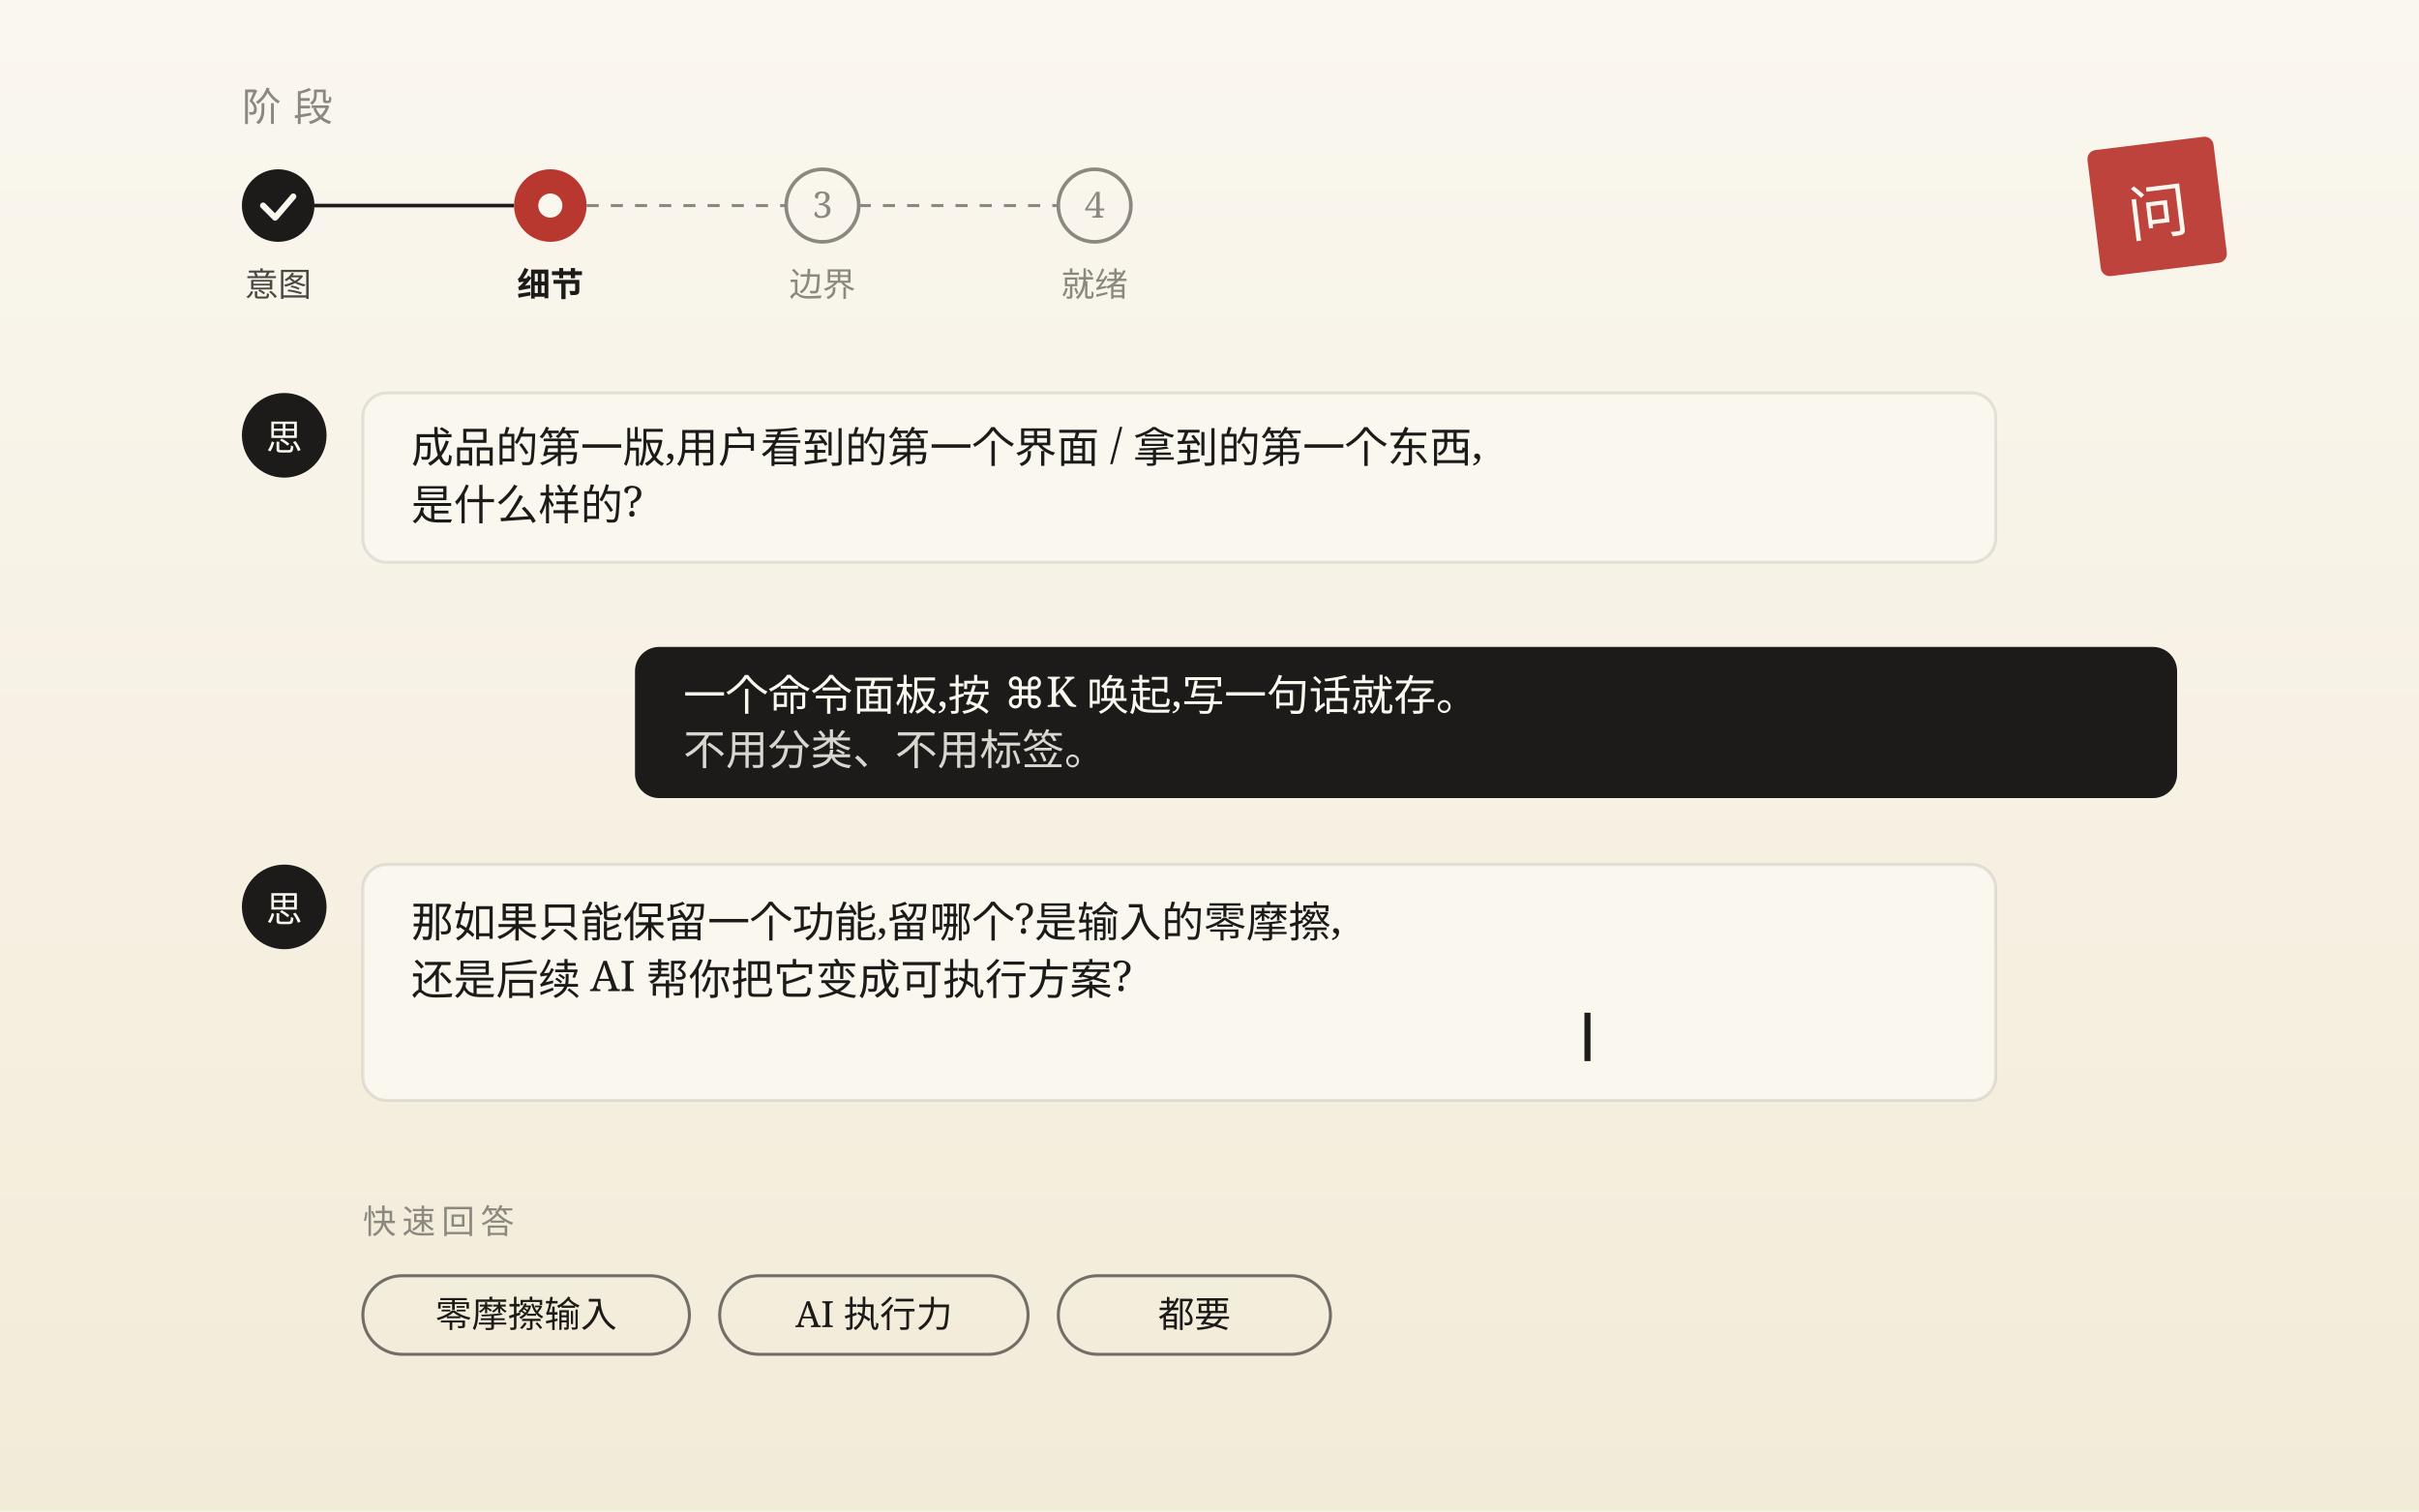
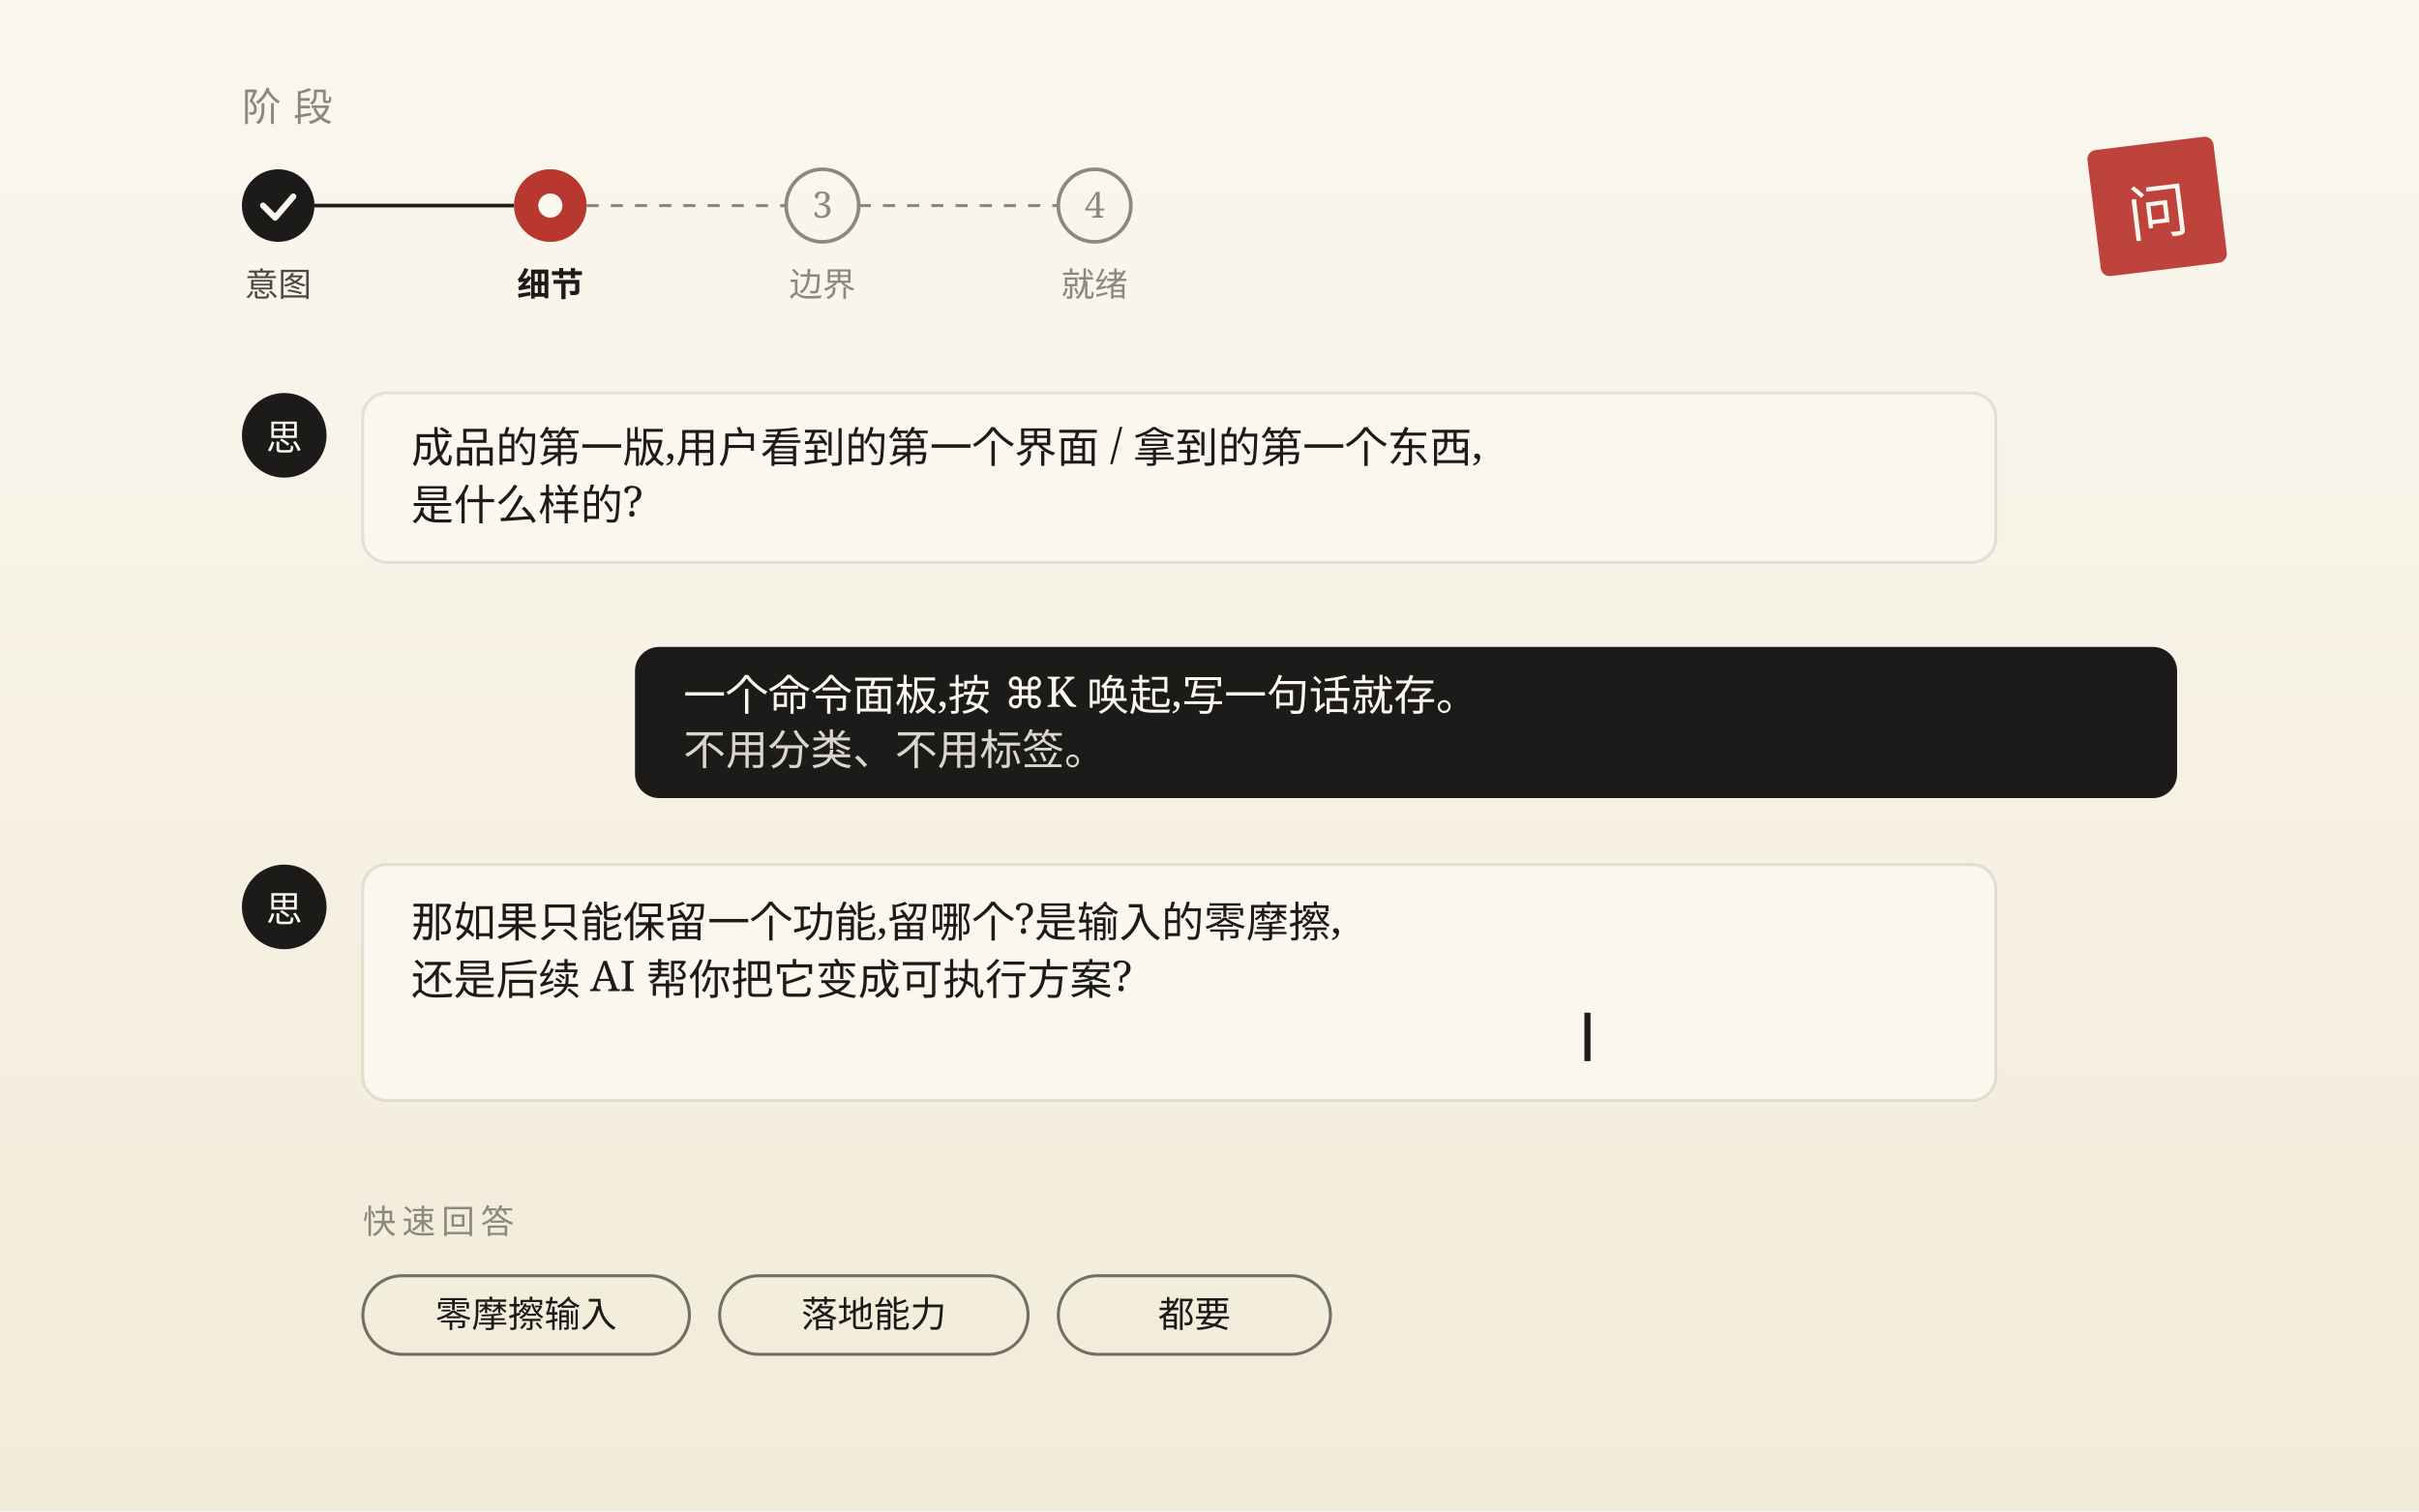
<svg xmlns="http://www.w3.org/2000/svg" viewBox="0 0 800 500" role="img" aria-labelledby="t">
  <defs>
    <linearGradient id="bg" x1="0" y1="0" x2="0" y2="1">
      <stop offset="0%" stop-color="#FAF7EF" />
      <stop offset="100%" stop-color="#F2EBD8" />
    </linearGradient>
  </defs>
  <rect width="800" height="500" fill="url(#bg)" />
  <g transform="translate(80, 40)">
    <text x="0" y="0" font-family="Noto Serif SC, serif" font-size="13" fill="#8B8880" letter-spacing="4">阶段</text>
    <g transform="translate(0, 16)">
      <g>
        <circle cx="12" cy="12" r="12" fill="#1C1B19" />
        <path d="M7 12 L11 16 L17 9" stroke="#FAF7EF" stroke-width="2" fill="none" stroke-linecap="round" stroke-linejoin="round" />
        <text x="12" y="42" text-anchor="middle" font-family="Noto Serif SC, serif" font-size="11" fill="#4A4842">意图</text>
      </g>
      <line x1="24" y1="12" x2="90" y2="12" stroke="#1C1B19" stroke-width="1.2" />
      <g transform="translate(90, 0)">
+         <circle cx="12" cy="12" r="12" fill="#B8372F" opacity="0.35">
+           <animate attributeName="r" values="12;20;12" dur="1.8s" repeatCount="indefinite" />
+           <animate attributeName="opacity" values="0.45;0;0.45" dur="1.8s" repeatCount="indefinite" />
+         </circle>
        <circle cx="12" cy="12" r="12" fill="#B8372F" />
        <circle cx="12" cy="12" r="4" fill="#FAF7EF" />
        <text x="12" y="42" text-anchor="middle" font-family="Noto Serif SC, serif" font-size="11" font-weight="600" fill="#1C1B19">细节</text>
      </g>
      <line x1="114" y1="12" x2="180" y2="12" stroke="#8B8880" stroke-width="1" stroke-dasharray="4 4" />
      <g transform="translate(180, 0)">
        <circle cx="12" cy="12" r="12" fill="none" stroke="#8B8880" stroke-width="1.2" />
        <text x="12" y="16" text-anchor="middle" font-family="Georgia, serif" font-size="12" fill="#8B8880">3</text>
        <text x="12" y="42" text-anchor="middle" font-family="Noto Serif SC, serif" font-size="11" fill="#8B8880">边界</text>
      </g>
      <line x1="204" y1="12" x2="270" y2="12" stroke="#8B8880" stroke-width="1" stroke-dasharray="4 4" />
      <g transform="translate(270, 0)">
        <circle cx="12" cy="12" r="12" fill="none" stroke="#8B8880" stroke-width="1.2" />
        <text x="12" y="16" text-anchor="middle" font-family="Georgia, serif" font-size="12" fill="#8B8880">4</text>
        <text x="12" y="42" text-anchor="middle" font-family="Noto Serif SC, serif" font-size="11" fill="#8B8880">就绪</text>
      </g>
    </g>
  </g>
  <g transform="translate(80, 130)">
    <circle cx="14" cy="14" r="14" fill="#1C1B19" />
    <text x="14" y="19" text-anchor="middle" font-family="Noto Serif SC, serif" font-size="12" fill="#FAF7EF">思</text>
    <g transform="translate(40, 0)">
      <rect x="0" y="0" width="540" height="56" rx="8" fill="#FAF7EF" stroke="#1C1B19" stroke-opacity="0.1" />
      <text x="16" y="23" font-family="Noto Serif SC, serif" font-size="14" fill="#1C1B19">
        成品的第一版,用户看到的第一个界面 / 拿到的第一个东西,
      </text>
      <text x="16" y="42" font-family="Noto Serif SC, serif" font-size="14" fill="#1C1B19">
        是什么样的?
      </text>
    </g>
  </g>
  <g transform="translate(210, 214)">
    <rect x="0" y="0" width="510" height="50" rx="8" fill="#1C1B19" />
    <text x="16" y="21" font-family="Noto Serif SC, serif" font-size="14" fill="#FAF7EF">
      一个命令面板,按 ⌘K 唤起,写一句话就存。
    </text>
    <text x="16" y="39" font-family="Noto Serif SC, serif" font-size="14" fill="#FAF7EF" opacity="0.85">
      不用分类、不用标签。
    </text>
  </g>
  <g transform="translate(80, 286)">
    <circle cx="14" cy="14" r="14" fill="#1C1B19" />
    <text x="14" y="19" text-anchor="middle" font-family="Noto Serif SC, serif" font-size="12" fill="#FAF7EF">思</text>
    <g transform="translate(40, 0)">
      <rect x="0" y="0" width="540" height="78" rx="8" fill="#FAF7EF" stroke="#1C1B19" stroke-opacity="0.1" />
      <text x="16" y="24" font-family="Noto Serif SC, serif" font-size="14" fill="#1C1B19">
        那如果只能保留一个功能,留哪个?是输入的零摩擦,
      </text>
      <text x="16" y="43" font-family="Noto Serif SC, serif" font-size="14" fill="#1C1B19">
        还是后续 AI 帮你把它变成可执行方案?
      </text>
      <rect x="404" y="49" width="2" height="16" fill="#1C1B19">
        <animate attributeName="opacity" values="1;0;1" dur="1s" repeatCount="indefinite" />
      </rect>
    </g>
  </g>
  <g transform="translate(120, 408)">
    <text x="0" y="0" font-family="Noto Serif SC, serif" font-size="11" fill="#8B8880" letter-spacing="2">快速回答</text>
    <g transform="translate(0, 14)">
      <rect x="0" y="0" width="108" height="26" rx="13" fill="none" stroke="#1C1B19" stroke-opacity="0.6" />
      <text x="54" y="17" text-anchor="middle" font-family="Noto Serif SC, serif" font-size="12" fill="#1C1B19">零摩擦输入</text>
      <rect x="118" y="0" width="102" height="26" rx="13" fill="none" stroke="#1C1B19" stroke-opacity="0.6" />
-       <text x="169" y="17" text-anchor="middle" font-family="Noto Serif SC, serif" font-size="12" fill="#1C1B19">AI 执行力</text>
+       <text x="169" y="17" text-anchor="middle" font-family="Noto Serif SC, serif" font-size="12" fill="#1C1B19">落地能力</text>
      <rect x="230" y="0" width="90" height="26" rx="13" fill="none" stroke="#1C1B19" stroke-opacity="0.6" />
      <text x="275" y="17" text-anchor="middle" font-family="Noto Serif SC, serif" font-size="12" fill="#1C1B19">都要</text>
    </g>
  </g>
  <g transform="translate(690, 50) rotate(-7)">
    <rect x="0" y="0" width="42" height="42" rx="3" fill="#B8372F" opacity="0.93" />
    <text x="21" y="30" text-anchor="middle" font-family="Noto Serif SC, serif" font-size="20" font-weight="500" fill="#FAF7EF">问</text>
  </g>
</svg>
